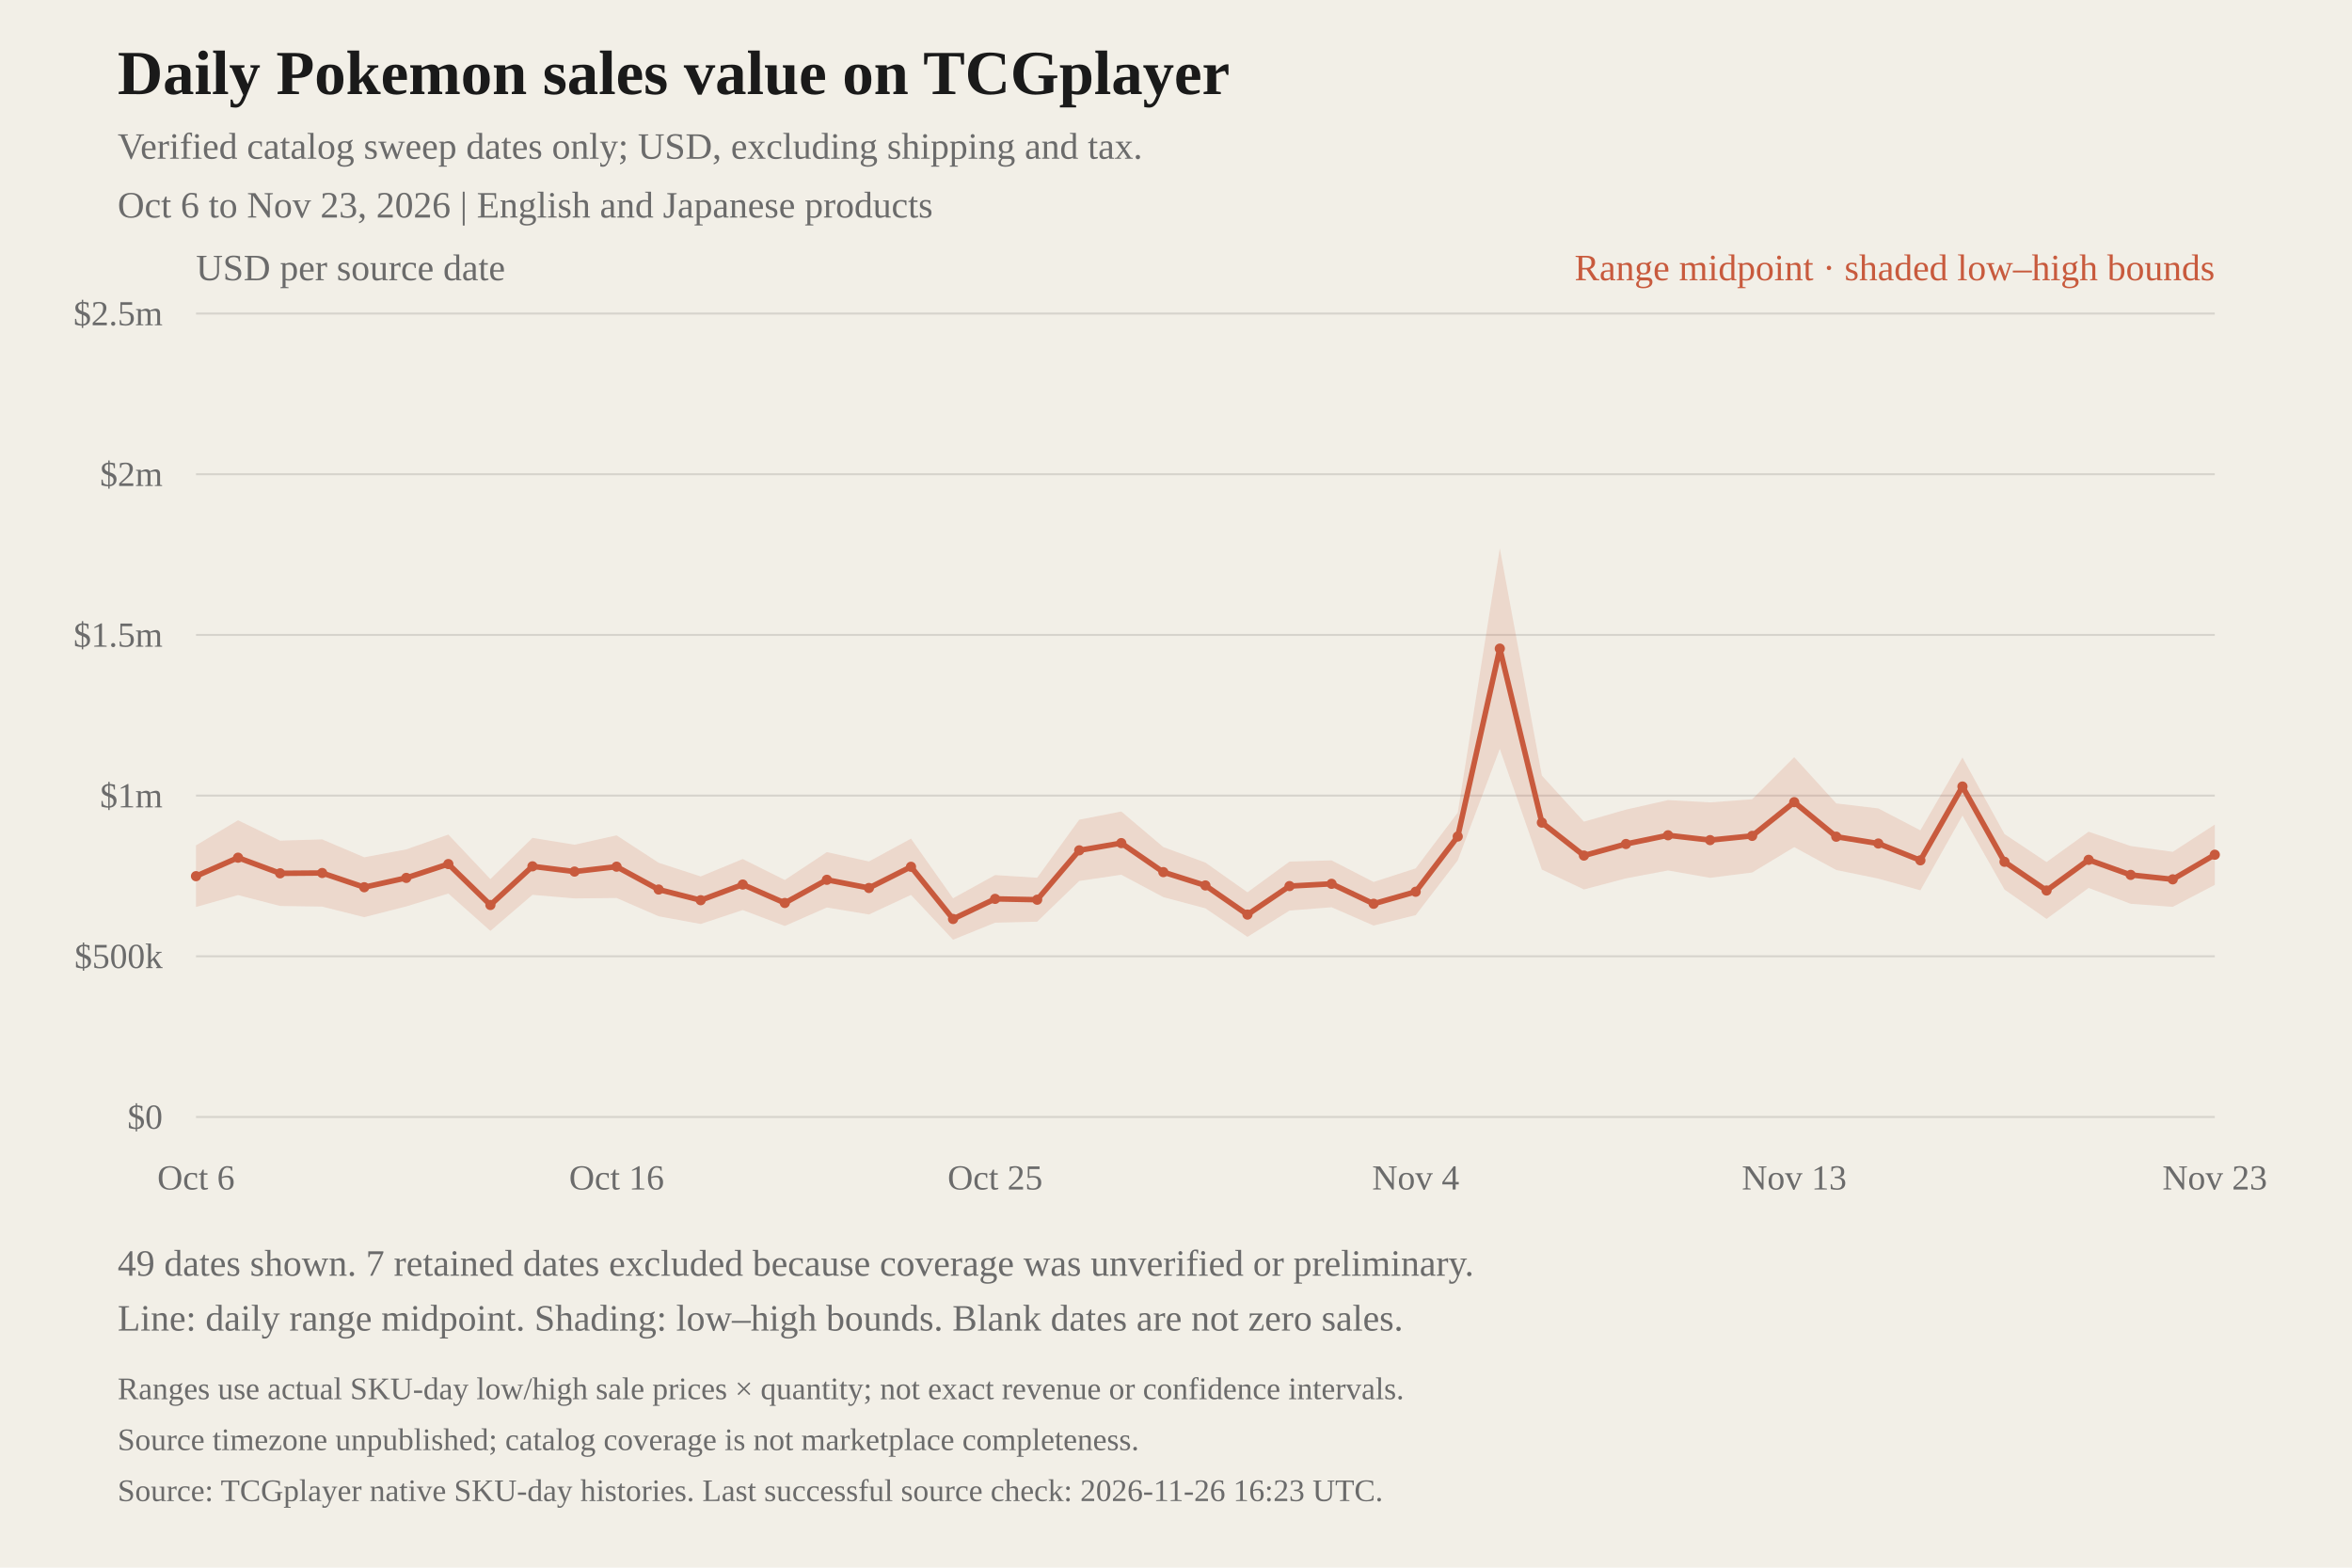
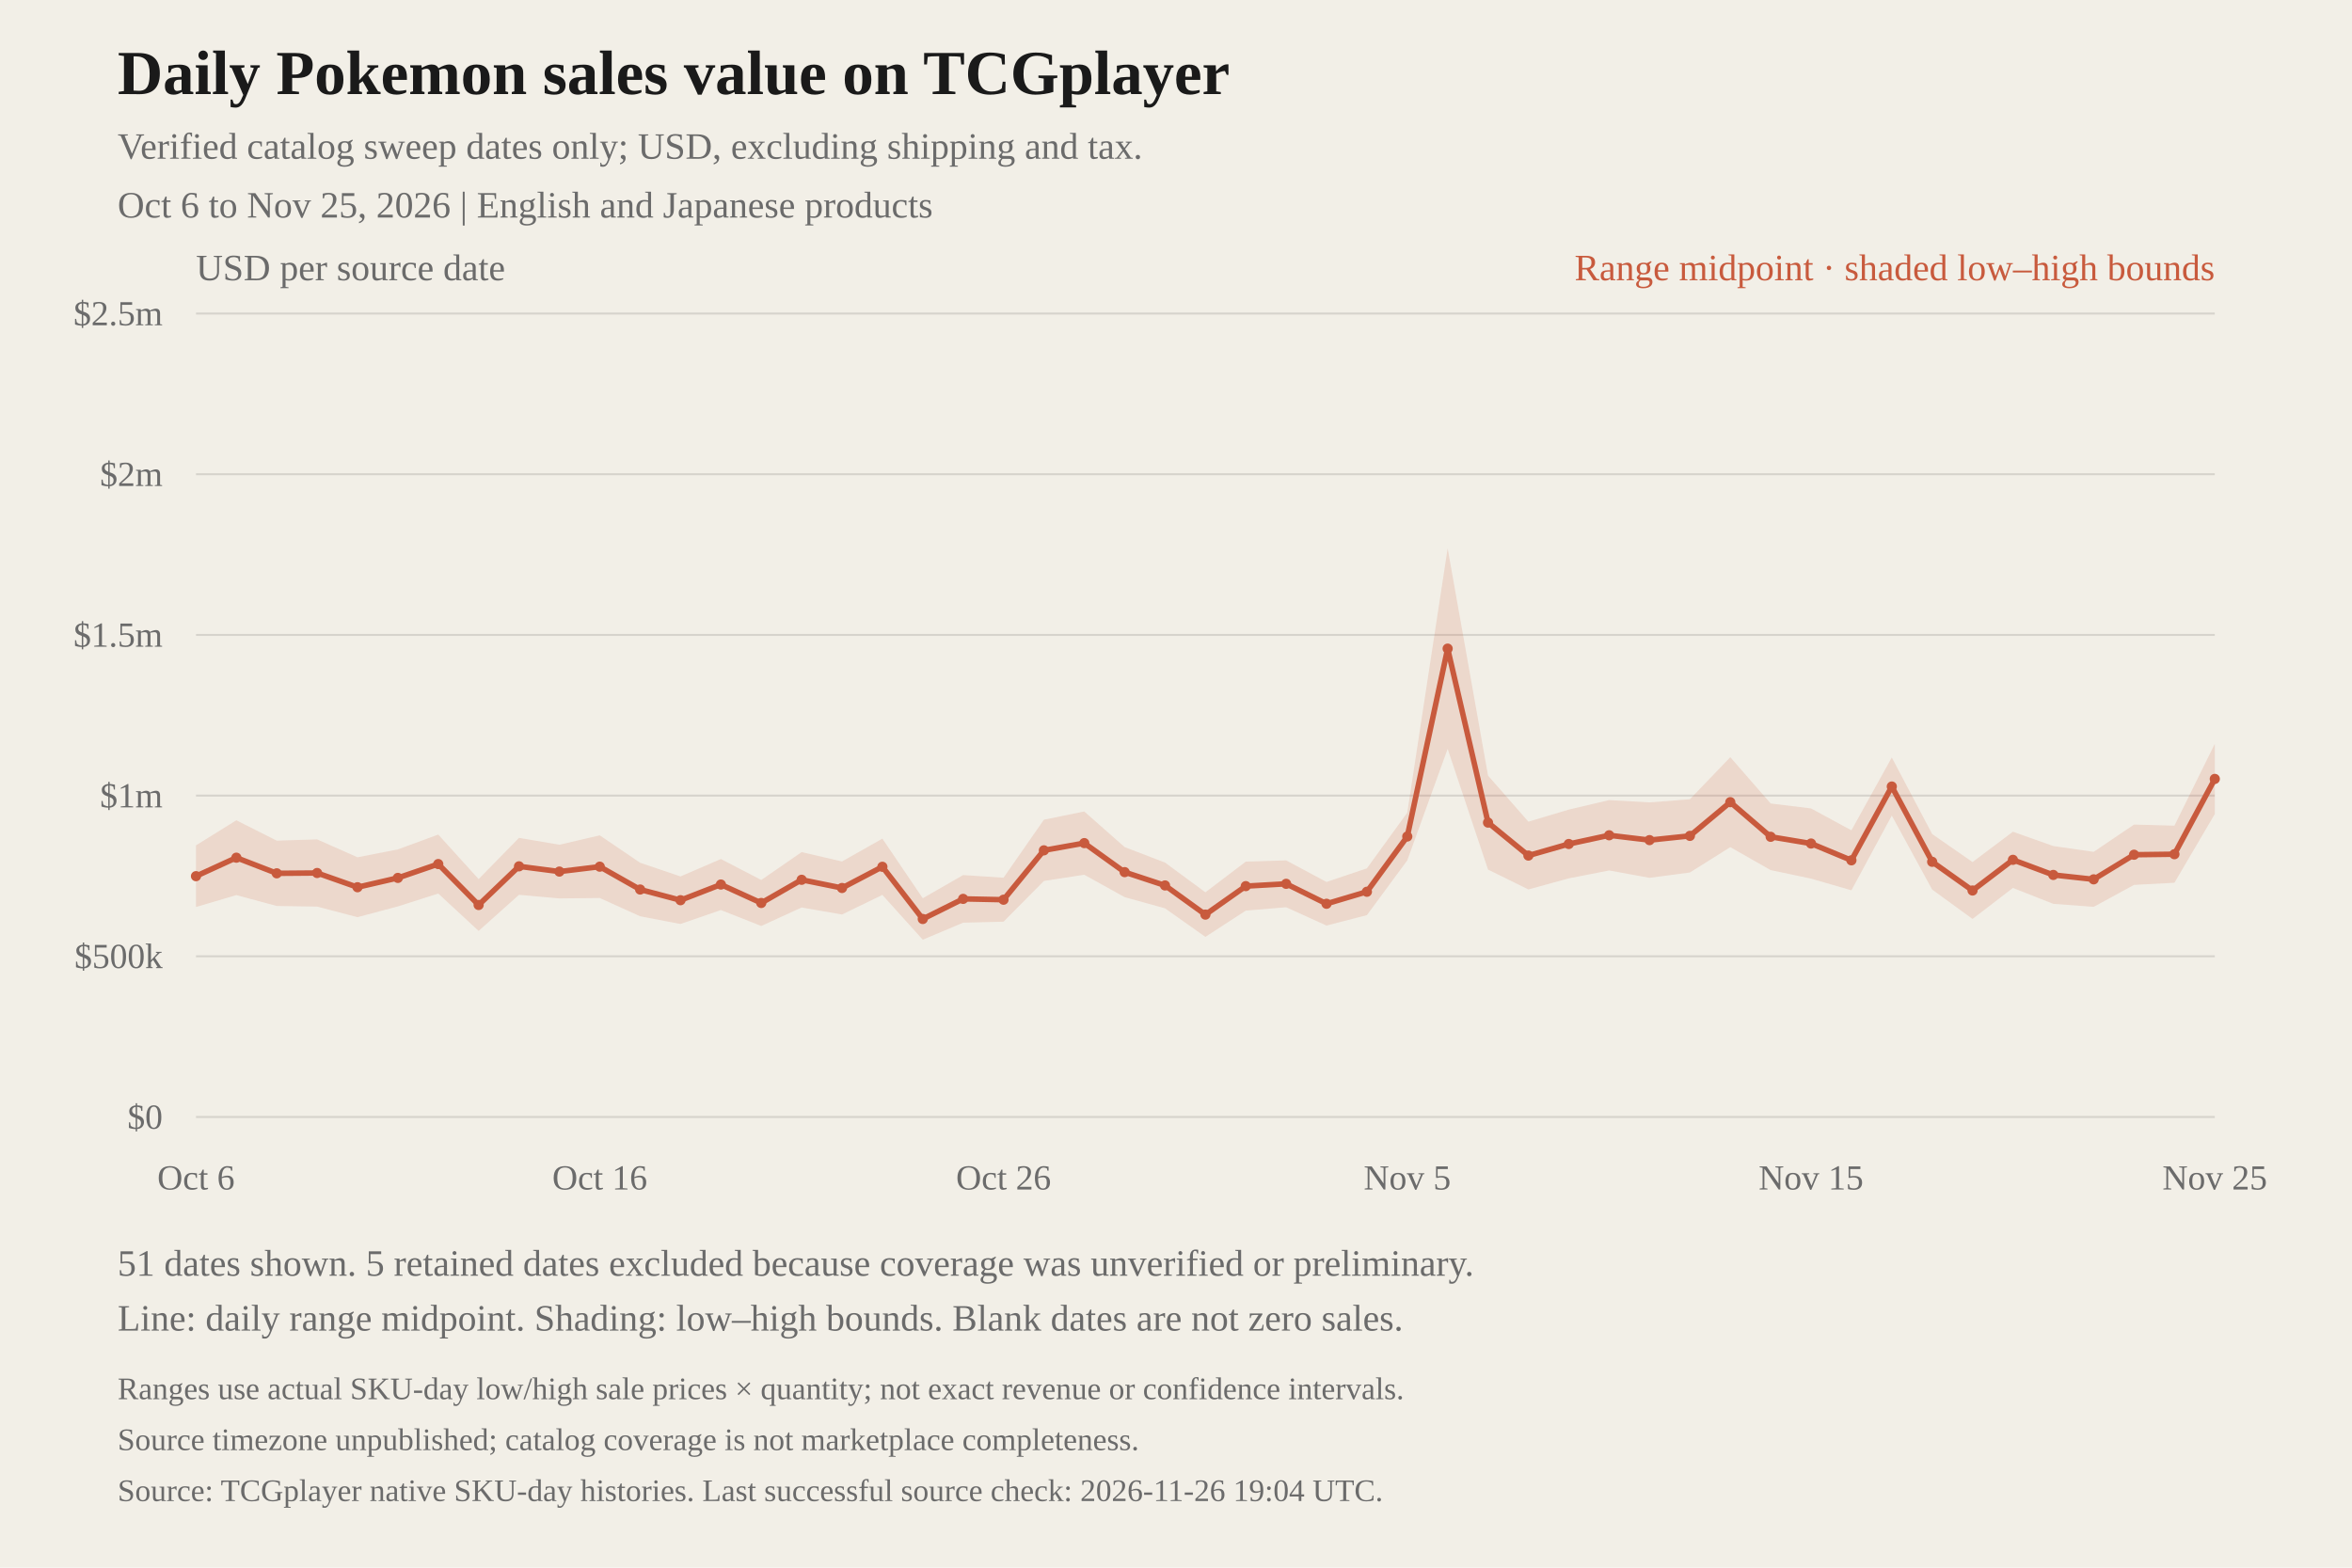
<svg xmlns="http://www.w3.org/2000/svg" width="1200" height="800" viewBox="0 0 1200 800" role="img" aria-labelledby="title description">
  <style>text{font-family:Georgia,"Liberation Serif","Times New Roman",serif;fill:#1A1A1A;font-size:19px}.title{font-size:32px;font-weight:600}.muted,.axis{fill:#6B6B6B}.axis{font-size:18px}.note{font-size:16px;fill:#6B6B6B}.grid{stroke:#D6D3CC;stroke-width:1}</style>
  <rect data-role="background" width="1200" height="800" fill="#F2EFE7" />
  <text x="60" y="48" class="title">Daily Pokemon sales value on TCGplayer</text>
  <text x="60" y="81" class="muted">Verified catalog sweep dates only; USD, excluding shipping and tax.</text>
-   <text x="60" y="111" class="muted">Oct 6 to Nov 23, 2026 | English and Japanese products</text>
+   <text x="60" y="111" class="muted">Oct 6 to Nov 25, 2026 | English and Japanese products</text>
  <text x="100" y="143" class="muted">USD per source date</text>
  <text x="1130" y="143" text-anchor="end" style="fill:#C85A3D">Range midpoint · shaded low–high bounds</text>
  <path d="M100,570H1130" class="grid" />
  <text x="83" y="576" class="axis" text-anchor="end">$0</text>
  <path d="M100,488H1130" class="grid" />
  <text x="83" y="494" class="axis" text-anchor="end">$500k</text>
  <path d="M100,406H1130" class="grid" />
  <text x="83" y="412" class="axis" text-anchor="end">$1m</text>
  <path d="M100,324H1130" class="grid" />
  <text x="83" y="330" class="axis" text-anchor="end">$1.5m</text>
  <path d="M100,242H1130" class="grid" />
  <text x="83" y="248" class="axis" text-anchor="end">$2m</text>
  <path d="M100,160H1130" class="grid" />
  <text x="83" y="166" class="axis" text-anchor="end">$2.5m</text>
-   <polygon data-series="daily-band" points="100,431.395 121.458,418.596 142.917,428.993 164.375,428.347 185.833,437.483 207.292,433.454 228.75,425.889 250.208,448.6 271.667,427.569 293.125,431.071 314.583,426.287 336.042,440.279 357.5,447.253 378.958,438.369 400.417,449.058 421.875,434.841 443.333,439.616 464.792,427.977 486.25,458.392 507.708,446.556 529.167,447.917 550.625,418.306 572.083,414.107 593.542,432.28 615,440.173 636.458,455.344 657.917,439.685 679.375,439.064 700.833,450.077 722.292,443.129 743.75,414.7 765.208,279.842 786.667,395.798 808.125,419.311 829.583,413.151 851.042,408.299 872.5,409.47 893.958,407.866 915.417,386.405 936.875,409.983 958.333,412.545 979.792,423.73 1001.25,386.552 1022.708,425.624 1044.167,439.919 1065.625,424.429 1087.083,431.722 1108.542,434.704 1130,420.782 1130,451.559 1108.542,462.766 1087.083,461.213 1065.625,453.113 1044.167,468.939 1022.708,453.944 1001.25,416.194 979.792,454.321 958.333,448.354 936.875,443.966 915.417,432.297 893.958,445.235 872.5,447.96 851.042,444.197 829.583,448.236 808.125,453.886 786.667,443.749 765.208,382.136 743.75,439.046 722.292,466.997 700.833,472.315 679.375,462.969 657.917,464.675 636.458,478.09 615,463.525 593.542,457.807 572.083,446.38 550.625,449.56 529.167,470.34 507.708,470.849 486.25,479.541 464.792,456.674 443.333,466.671 421.875,463.09 400.417,472.524 378.958,464.4 357.5,471.512 336.042,467.575 314.583,458.248 293.125,458.461 271.667,456.626 250.208,475.046 228.75,455.971 207.292,462.546 185.833,468.031 164.375,462.639 142.917,462.325 121.458,456.767 100,462.839" fill="#C85A3D" fill-opacity="0.16" />
-   <polyline data-series="daily-midpoint" points="100,447.117 121.458,437.682 142.917,445.659 164.375,445.493 185.833,452.757 207.292,448 228.75,440.93 250.208,461.823 271.667,442.097 293.125,444.766 314.583,442.267 336.042,453.927 357.5,459.382 378.958,451.384 400.417,460.791 421.875,448.965 443.333,453.144 464.792,442.326 486.25,468.967 507.708,458.703 529.167,459.128 550.625,433.933 572.083,430.244 593.542,445.043 615,451.849 636.458,466.717 657.917,452.18 679.375,451.017 700.833,461.196 722.292,455.063 743.75,426.873 765.208,330.989 786.667,419.774 808.125,436.599 829.583,430.694 851.042,426.248 872.5,428.715 893.958,426.551 915.417,409.351 936.875,426.975 958.333,430.45 979.792,439.025 1001.25,401.373 1022.708,439.784 1044.167,454.429 1065.625,438.771 1087.083,446.467 1108.542,448.735 1130,436.17" fill="none" stroke="#C85A3D" stroke-width="2.8" stroke-linejoin="round" stroke-linecap="round" />
+   <polygon data-series="daily-band" points="100,431.395 120.6,418.596 141.2,428.993 161.8,428.347 182.4,437.483 203,433.454 223.6,425.889 244.2,448.6 264.8,427.569 285.4,431.071 306,426.287 326.6,440.279 347.2,447.253 367.8,438.369 388.4,449.058 409,434.841 429.6,439.616 450.2,427.977 470.8,458.392 491.4,446.556 512,447.917 532.6,418.306 553.2,414.107 573.8,432.286 594.4,440.174 615,455.356 635.6,439.704 656.2,439.064 676.8,450.078 697.4,443.129 718,414.7 738.6,279.852 759.2,395.798 779.8,419.311 800.4,413.151 821,408.299 841.6,409.47 862.2,407.866 882.8,386.406 903.4,410.031 924,412.548 944.6,423.731 965.2,386.552 985.8,425.624 1006.4,439.923 1027,424.435 1047.6,431.737 1068.2,434.705 1088.8,420.784 1109.4,421.34 1130,379.584 1130,415.395 1109.4,450.472 1088.8,451.561 1068.2,462.766 1047.6,461.229 1027,453.117 1006.4,468.941 985.8,453.944 965.2,416.194 944.6,454.321 924,448.358 903.4,444.012 882.8,432.297 862.2,445.235 841.6,447.96 821,444.197 800.4,448.236 779.8,453.886 759.2,443.749 738.6,382.144 718,439.046 697.4,466.997 676.8,472.316 656.2,462.969 635.6,464.69 615,478.099 594.4,463.525 573.8,457.813 553.2,446.38 532.6,449.56 512,470.34 491.4,470.849 470.8,479.541 450.2,456.674 429.6,466.671 409,463.09 388.4,472.524 367.8,464.4 347.2,471.512 326.6,467.575 306,458.248 285.4,458.461 264.8,456.626 244.2,475.046 223.6,455.971 203,462.546 182.4,468.031 161.8,462.639 141.2,462.325 120.6,456.767 100,462.839" fill="#C85A3D" fill-opacity="0.16" />
+   <polyline data-series="daily-midpoint" points="100,447.117 120.6,437.682 141.2,445.659 161.8,445.493 182.4,452.757 203,448 223.6,440.93 244.2,461.823 264.8,442.097 285.4,444.766 306,442.267 326.6,453.927 347.2,459.382 367.8,451.384 388.4,460.791 409,448.965 429.6,453.144 450.2,442.326 470.8,468.967 491.4,458.703 512,459.128 532.6,433.933 553.2,430.244 573.8,445.049 594.4,451.849 615,466.728 635.6,452.197 656.2,451.017 676.8,461.197 697.4,455.063 718,426.873 738.6,330.998 759.2,419.774 779.8,436.599 800.4,430.694 821,426.248 841.6,428.715 862.2,426.551 882.8,409.351 903.4,427.022 924,430.453 944.6,439.026 965.2,401.373 985.8,439.784 1006.4,454.432 1027,438.776 1047.6,446.483 1068.2,448.736 1088.8,436.173 1109.4,435.906 1130,397.49" fill="none" stroke="#C85A3D" stroke-width="2.8" stroke-linejoin="round" stroke-linecap="round" />
  <circle data-series="daily-observation" cx="100" cy="447.117" r="2.6" fill="#C85A3D" />
-   <circle data-series="daily-observation" cx="121.458" cy="437.682" r="2.6" fill="#C85A3D" />
-   <circle data-series="daily-observation" cx="142.917" cy="445.659" r="2.6" fill="#C85A3D" />
-   <circle data-series="daily-observation" cx="164.375" cy="445.493" r="2.6" fill="#C85A3D" />
-   <circle data-series="daily-observation" cx="185.833" cy="452.757" r="2.6" fill="#C85A3D" />
-   <circle data-series="daily-observation" cx="207.292" cy="448" r="2.6" fill="#C85A3D" />
-   <circle data-series="daily-observation" cx="228.75" cy="440.93" r="2.6" fill="#C85A3D" />
-   <circle data-series="daily-observation" cx="250.208" cy="461.823" r="2.6" fill="#C85A3D" />
-   <circle data-series="daily-observation" cx="271.667" cy="442.097" r="2.6" fill="#C85A3D" />
-   <circle data-series="daily-observation" cx="293.125" cy="444.766" r="2.6" fill="#C85A3D" />
-   <circle data-series="daily-observation" cx="314.583" cy="442.267" r="2.6" fill="#C85A3D" />
-   <circle data-series="daily-observation" cx="336.042" cy="453.927" r="2.6" fill="#C85A3D" />
-   <circle data-series="daily-observation" cx="357.5" cy="459.382" r="2.6" fill="#C85A3D" />
-   <circle data-series="daily-observation" cx="378.958" cy="451.384" r="2.6" fill="#C85A3D" />
-   <circle data-series="daily-observation" cx="400.417" cy="460.791" r="2.6" fill="#C85A3D" />
-   <circle data-series="daily-observation" cx="421.875" cy="448.965" r="2.6" fill="#C85A3D" />
-   <circle data-series="daily-observation" cx="443.333" cy="453.144" r="2.6" fill="#C85A3D" />
-   <circle data-series="daily-observation" cx="464.792" cy="442.326" r="2.6" fill="#C85A3D" />
-   <circle data-series="daily-observation" cx="486.25" cy="468.967" r="2.6" fill="#C85A3D" />
-   <circle data-series="daily-observation" cx="507.708" cy="458.703" r="2.6" fill="#C85A3D" />
-   <circle data-series="daily-observation" cx="529.167" cy="459.128" r="2.6" fill="#C85A3D" />
-   <circle data-series="daily-observation" cx="550.625" cy="433.933" r="2.6" fill="#C85A3D" />
-   <circle data-series="daily-observation" cx="572.083" cy="430.244" r="2.6" fill="#C85A3D" />
-   <circle data-series="daily-observation" cx="593.542" cy="445.043" r="2.6" fill="#C85A3D" />
-   <circle data-series="daily-observation" cx="615" cy="451.849" r="2.6" fill="#C85A3D" />
-   <circle data-series="daily-observation" cx="636.458" cy="466.717" r="2.6" fill="#C85A3D" />
-   <circle data-series="daily-observation" cx="657.917" cy="452.18" r="2.6" fill="#C85A3D" />
-   <circle data-series="daily-observation" cx="679.375" cy="451.017" r="2.6" fill="#C85A3D" />
-   <circle data-series="daily-observation" cx="700.833" cy="461.196" r="2.6" fill="#C85A3D" />
-   <circle data-series="daily-observation" cx="722.292" cy="455.063" r="2.6" fill="#C85A3D" />
-   <circle data-series="daily-observation" cx="743.75" cy="426.873" r="2.6" fill="#C85A3D" />
-   <circle data-series="daily-observation" cx="765.208" cy="330.989" r="2.6" fill="#C85A3D" />
-   <circle data-series="daily-observation" cx="786.667" cy="419.774" r="2.6" fill="#C85A3D" />
-   <circle data-series="daily-observation" cx="808.125" cy="436.599" r="2.6" fill="#C85A3D" />
-   <circle data-series="daily-observation" cx="829.583" cy="430.694" r="2.6" fill="#C85A3D" />
-   <circle data-series="daily-observation" cx="851.042" cy="426.248" r="2.6" fill="#C85A3D" />
-   <circle data-series="daily-observation" cx="872.5" cy="428.715" r="2.6" fill="#C85A3D" />
-   <circle data-series="daily-observation" cx="893.958" cy="426.551" r="2.6" fill="#C85A3D" />
-   <circle data-series="daily-observation" cx="915.417" cy="409.351" r="2.6" fill="#C85A3D" />
-   <circle data-series="daily-observation" cx="936.875" cy="426.975" r="2.6" fill="#C85A3D" />
-   <circle data-series="daily-observation" cx="958.333" cy="430.45" r="2.6" fill="#C85A3D" />
-   <circle data-series="daily-observation" cx="979.792" cy="439.025" r="2.6" fill="#C85A3D" />
-   <circle data-series="daily-observation" cx="1001.25" cy="401.373" r="2.6" fill="#C85A3D" />
-   <circle data-series="daily-observation" cx="1022.708" cy="439.784" r="2.6" fill="#C85A3D" />
-   <circle data-series="daily-observation" cx="1044.167" cy="454.429" r="2.6" fill="#C85A3D" />
-   <circle data-series="daily-observation" cx="1065.625" cy="438.771" r="2.6" fill="#C85A3D" />
-   <circle data-series="daily-observation" cx="1087.083" cy="446.467" r="2.6" fill="#C85A3D" />
-   <circle data-series="daily-observation" cx="1108.542" cy="448.735" r="2.6" fill="#C85A3D" />
-   <circle data-series="daily-observation" cx="1130" cy="436.17" r="2.6" fill="#C85A3D" />
+   <circle data-series="daily-observation" cx="120.6" cy="437.682" r="2.6" fill="#C85A3D" />
+   <circle data-series="daily-observation" cx="141.2" cy="445.659" r="2.6" fill="#C85A3D" />
+   <circle data-series="daily-observation" cx="161.8" cy="445.493" r="2.6" fill="#C85A3D" />
+   <circle data-series="daily-observation" cx="182.4" cy="452.757" r="2.6" fill="#C85A3D" />
+   <circle data-series="daily-observation" cx="203" cy="448" r="2.6" fill="#C85A3D" />
+   <circle data-series="daily-observation" cx="223.6" cy="440.93" r="2.6" fill="#C85A3D" />
+   <circle data-series="daily-observation" cx="244.2" cy="461.823" r="2.6" fill="#C85A3D" />
+   <circle data-series="daily-observation" cx="264.8" cy="442.097" r="2.6" fill="#C85A3D" />
+   <circle data-series="daily-observation" cx="285.4" cy="444.766" r="2.6" fill="#C85A3D" />
+   <circle data-series="daily-observation" cx="306" cy="442.267" r="2.6" fill="#C85A3D" />
+   <circle data-series="daily-observation" cx="326.6" cy="453.927" r="2.6" fill="#C85A3D" />
+   <circle data-series="daily-observation" cx="347.2" cy="459.382" r="2.6" fill="#C85A3D" />
+   <circle data-series="daily-observation" cx="367.8" cy="451.384" r="2.6" fill="#C85A3D" />
+   <circle data-series="daily-observation" cx="388.4" cy="460.791" r="2.6" fill="#C85A3D" />
+   <circle data-series="daily-observation" cx="409" cy="448.965" r="2.6" fill="#C85A3D" />
+   <circle data-series="daily-observation" cx="429.6" cy="453.144" r="2.6" fill="#C85A3D" />
+   <circle data-series="daily-observation" cx="450.2" cy="442.326" r="2.6" fill="#C85A3D" />
+   <circle data-series="daily-observation" cx="470.8" cy="468.967" r="2.6" fill="#C85A3D" />
+   <circle data-series="daily-observation" cx="491.4" cy="458.703" r="2.6" fill="#C85A3D" />
+   <circle data-series="daily-observation" cx="512" cy="459.128" r="2.6" fill="#C85A3D" />
+   <circle data-series="daily-observation" cx="532.6" cy="433.933" r="2.6" fill="#C85A3D" />
+   <circle data-series="daily-observation" cx="553.2" cy="430.244" r="2.6" fill="#C85A3D" />
+   <circle data-series="daily-observation" cx="573.8" cy="445.049" r="2.6" fill="#C85A3D" />
+   <circle data-series="daily-observation" cx="594.4" cy="451.849" r="2.6" fill="#C85A3D" />
+   <circle data-series="daily-observation" cx="615" cy="466.728" r="2.6" fill="#C85A3D" />
+   <circle data-series="daily-observation" cx="635.6" cy="452.197" r="2.6" fill="#C85A3D" />
+   <circle data-series="daily-observation" cx="656.2" cy="451.017" r="2.6" fill="#C85A3D" />
+   <circle data-series="daily-observation" cx="676.8" cy="461.197" r="2.6" fill="#C85A3D" />
+   <circle data-series="daily-observation" cx="697.4" cy="455.063" r="2.6" fill="#C85A3D" />
+   <circle data-series="daily-observation" cx="718" cy="426.873" r="2.6" fill="#C85A3D" />
+   <circle data-series="daily-observation" cx="738.6" cy="330.998" r="2.6" fill="#C85A3D" />
+   <circle data-series="daily-observation" cx="759.2" cy="419.774" r="2.6" fill="#C85A3D" />
+   <circle data-series="daily-observation" cx="779.8" cy="436.599" r="2.6" fill="#C85A3D" />
+   <circle data-series="daily-observation" cx="800.4" cy="430.694" r="2.6" fill="#C85A3D" />
+   <circle data-series="daily-observation" cx="821" cy="426.248" r="2.6" fill="#C85A3D" />
+   <circle data-series="daily-observation" cx="841.6" cy="428.715" r="2.6" fill="#C85A3D" />
+   <circle data-series="daily-observation" cx="862.2" cy="426.551" r="2.6" fill="#C85A3D" />
+   <circle data-series="daily-observation" cx="882.8" cy="409.351" r="2.6" fill="#C85A3D" />
+   <circle data-series="daily-observation" cx="903.4" cy="427.022" r="2.6" fill="#C85A3D" />
+   <circle data-series="daily-observation" cx="924" cy="430.453" r="2.6" fill="#C85A3D" />
+   <circle data-series="daily-observation" cx="944.6" cy="439.026" r="2.6" fill="#C85A3D" />
+   <circle data-series="daily-observation" cx="965.2" cy="401.373" r="2.6" fill="#C85A3D" />
+   <circle data-series="daily-observation" cx="985.8" cy="439.784" r="2.6" fill="#C85A3D" />
+   <circle data-series="daily-observation" cx="1006.4" cy="454.432" r="2.6" fill="#C85A3D" />
+   <circle data-series="daily-observation" cx="1027" cy="438.776" r="2.6" fill="#C85A3D" />
+   <circle data-series="daily-observation" cx="1047.6" cy="446.483" r="2.6" fill="#C85A3D" />
+   <circle data-series="daily-observation" cx="1068.2" cy="448.736" r="2.6" fill="#C85A3D" />
+   <circle data-series="daily-observation" cx="1088.8" cy="436.173" r="2.6" fill="#C85A3D" />
+   <circle data-series="daily-observation" cx="1109.4" cy="435.906" r="2.6" fill="#C85A3D" />
+   <circle data-series="daily-observation" cx="1130" cy="397.49" r="2.6" fill="#C85A3D" />
  <text x="100" y="607" class="axis" text-anchor="middle">Oct 6</text>
-   <text x="314.583" y="607" class="axis" text-anchor="middle">Oct 16</text>
-   <text x="507.708" y="607" class="axis" text-anchor="middle">Oct 25</text>
-   <text x="722.292" y="607" class="axis" text-anchor="middle">Nov 4</text>
-   <text x="915.417" y="607" class="axis" text-anchor="middle">Nov 13</text>
-   <text x="1130" y="607" class="axis" text-anchor="middle">Nov 23</text>
-   <text x="60" y="651" class="muted">49 dates shown. 7 retained dates excluded because coverage was unverified or preliminary.</text>
+   <text x="306" y="607" class="axis" text-anchor="middle">Oct 16</text>
+   <text x="512" y="607" class="axis" text-anchor="middle">Oct 26</text>
+   <text x="718" y="607" class="axis" text-anchor="middle">Nov 5</text>
+   <text x="924" y="607" class="axis" text-anchor="middle">Nov 15</text>
+   <text x="1130" y="607" class="axis" text-anchor="middle">Nov 25</text>
+   <text x="60" y="651" class="muted">51 dates shown. 5 retained dates excluded because coverage was unverified or preliminary.</text>
  <text x="60" y="679" class="muted">Line: daily range midpoint. Shading: low–high bounds. Blank dates are not zero sales.</text>
  <text x="60" y="714" class="note">Ranges use actual SKU-day low/high sale prices × quantity; not exact revenue or confidence intervals.</text>
  <text x="60" y="740" class="note">Source timezone unpublished; catalog coverage is not marketplace completeness.</text>
-   <text x="60" y="766" class="note">Source: TCGplayer native SKU-day histories. Last successful source check: 2026-11-26 16:23 UTC.</text>
+   <text x="60" y="766" class="note">Source: TCGplayer native SKU-day histories. Last successful source check: 2026-11-26 19:04 UTC.</text>
</svg>
